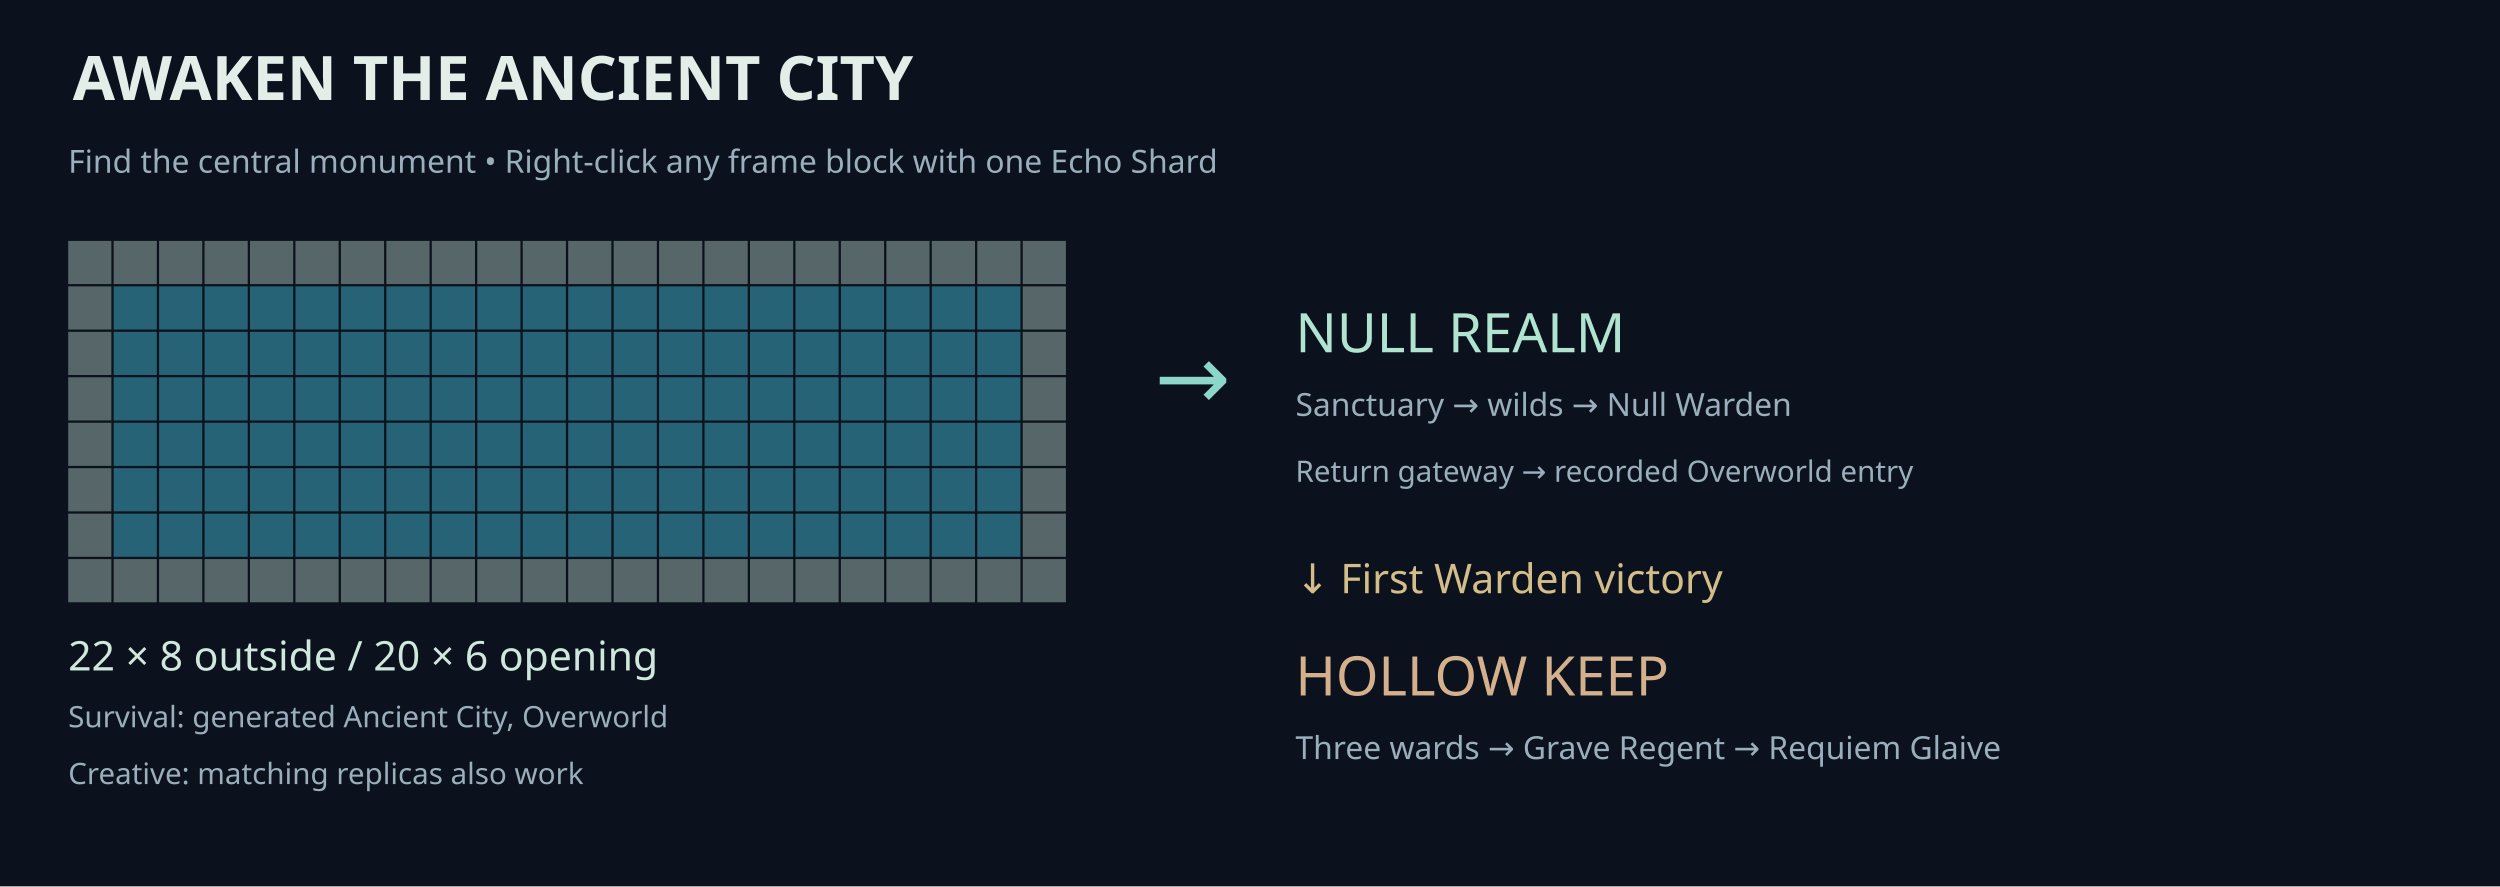
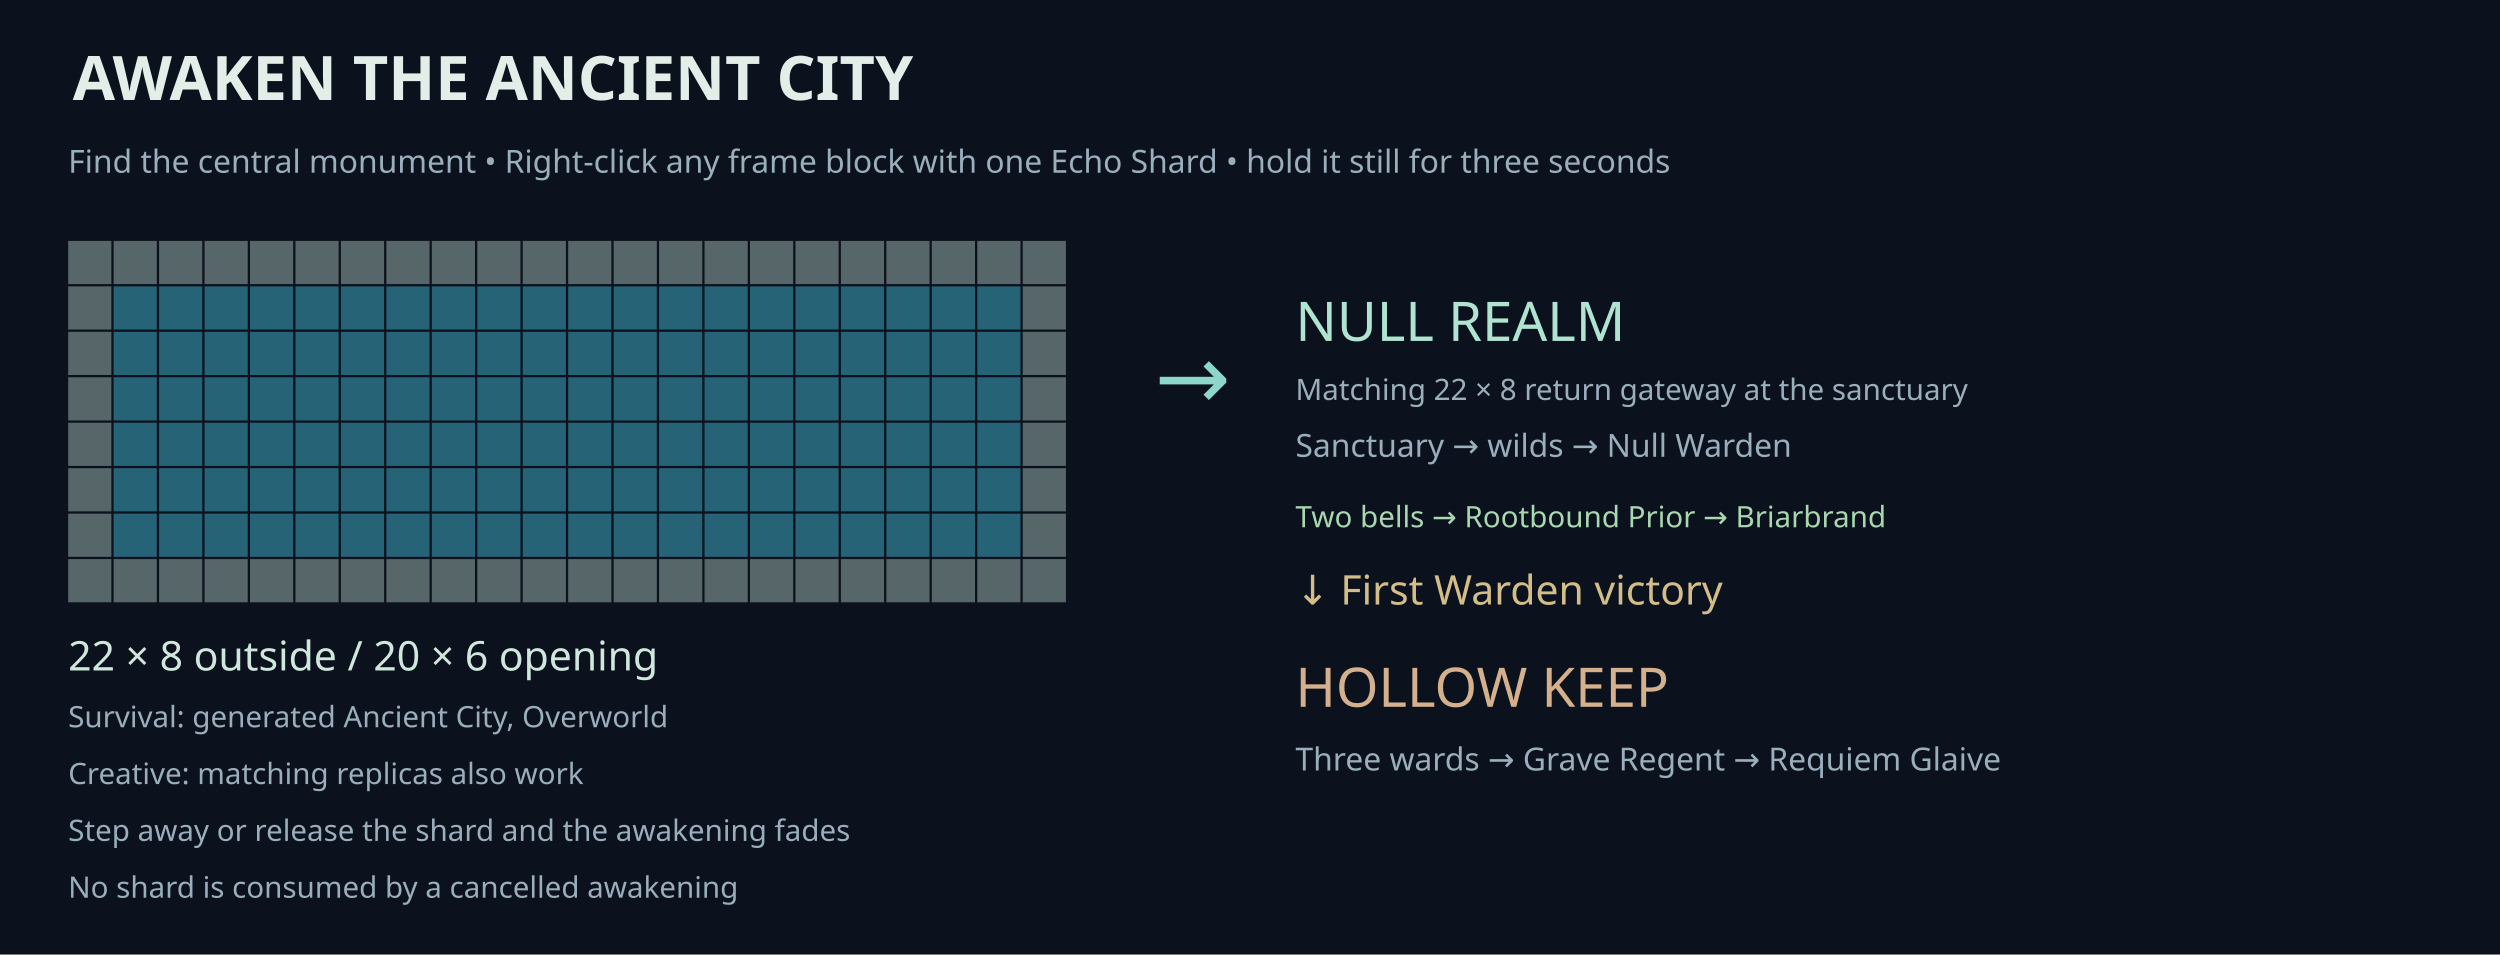
- <svg xmlns="http://www.w3.org/2000/svg" width="1100" height="390" viewBox="0 0 1100 390" role="img" aria-labelledby="title desc">
+ <svg xmlns="http://www.w3.org/2000/svg" width="1100" height="420" viewBox="0 0 1100 420" role="img" aria-labelledby="title desc">
  <rect width="100%" height="100%" fill="#0b121d" />
  <text x="32" y="44" fill="#e2eee7" font-family="sans-serif" font-size="27" font-weight="bold">AWAKEN THE ANCIENT CITY</text>
-   <text x="30" y="76" fill="#9aaebc" font-family="sans-serif" font-size="14">Find the central monument • Right-click any frame block with one Echo Shard</text>
+   <text x="30" y="76" fill="#9aaebc" font-family="sans-serif" font-size="14">Find the central monument • Right-click any frame block with one Echo Shard • hold it still for three seconds</text>
  <rect x="30" y="106" width="19" height="19" fill="#566669" />
  <rect x="50" y="106" width="19" height="19" fill="#566669" />
  <rect x="70" y="106" width="19" height="19" fill="#566669" />
  <rect x="90" y="106" width="19" height="19" fill="#566669" />
  <rect x="110" y="106" width="19" height="19" fill="#566669" />
  <rect x="130" y="106" width="19" height="19" fill="#566669" />
  <rect x="150" y="106" width="19" height="19" fill="#566669" />
  <rect x="170" y="106" width="19" height="19" fill="#566669" />
  <rect x="190" y="106" width="19" height="19" fill="#566669" />
  <rect x="210" y="106" width="19" height="19" fill="#566669" />
  <rect x="230" y="106" width="19" height="19" fill="#566669" />
  <rect x="250" y="106" width="19" height="19" fill="#566669" />
  <rect x="270" y="106" width="19" height="19" fill="#566669" />
  <rect x="290" y="106" width="19" height="19" fill="#566669" />
  <rect x="310" y="106" width="19" height="19" fill="#566669" />
  <rect x="330" y="106" width="19" height="19" fill="#566669" />
  <rect x="350" y="106" width="19" height="19" fill="#566669" />
  <rect x="370" y="106" width="19" height="19" fill="#566669" />
  <rect x="390" y="106" width="19" height="19" fill="#566669" />
  <rect x="410" y="106" width="19" height="19" fill="#566669" />
  <rect x="430" y="106" width="19" height="19" fill="#566669" />
  <rect x="450" y="106" width="19" height="19" fill="#566669" />
  <rect x="30" y="126" width="19" height="19" fill="#566669" />
  <rect x="50" y="126" width="19" height="19" fill="#266376" />
  <rect x="70" y="126" width="19" height="19" fill="#266376" />
  <rect x="90" y="126" width="19" height="19" fill="#266376" />
  <rect x="110" y="126" width="19" height="19" fill="#266376" />
  <rect x="130" y="126" width="19" height="19" fill="#266376" />
  <rect x="150" y="126" width="19" height="19" fill="#266376" />
  <rect x="170" y="126" width="19" height="19" fill="#266376" />
  <rect x="190" y="126" width="19" height="19" fill="#266376" />
  <rect x="210" y="126" width="19" height="19" fill="#266376" />
  <rect x="230" y="126" width="19" height="19" fill="#266376" />
  <rect x="250" y="126" width="19" height="19" fill="#266376" />
  <rect x="270" y="126" width="19" height="19" fill="#266376" />
  <rect x="290" y="126" width="19" height="19" fill="#266376" />
  <rect x="310" y="126" width="19" height="19" fill="#266376" />
  <rect x="330" y="126" width="19" height="19" fill="#266376" />
  <rect x="350" y="126" width="19" height="19" fill="#266376" />
  <rect x="370" y="126" width="19" height="19" fill="#266376" />
  <rect x="390" y="126" width="19" height="19" fill="#266376" />
  <rect x="410" y="126" width="19" height="19" fill="#266376" />
  <rect x="430" y="126" width="19" height="19" fill="#266376" />
  <rect x="450" y="126" width="19" height="19" fill="#566669" />
  <rect x="30" y="146" width="19" height="19" fill="#566669" />
  <rect x="50" y="146" width="19" height="19" fill="#266376" />
  <rect x="70" y="146" width="19" height="19" fill="#266376" />
  <rect x="90" y="146" width="19" height="19" fill="#266376" />
  <rect x="110" y="146" width="19" height="19" fill="#266376" />
  <rect x="130" y="146" width="19" height="19" fill="#266376" />
  <rect x="150" y="146" width="19" height="19" fill="#266376" />
  <rect x="170" y="146" width="19" height="19" fill="#266376" />
  <rect x="190" y="146" width="19" height="19" fill="#266376" />
  <rect x="210" y="146" width="19" height="19" fill="#266376" />
  <rect x="230" y="146" width="19" height="19" fill="#266376" />
  <rect x="250" y="146" width="19" height="19" fill="#266376" />
  <rect x="270" y="146" width="19" height="19" fill="#266376" />
  <rect x="290" y="146" width="19" height="19" fill="#266376" />
  <rect x="310" y="146" width="19" height="19" fill="#266376" />
  <rect x="330" y="146" width="19" height="19" fill="#266376" />
  <rect x="350" y="146" width="19" height="19" fill="#266376" />
  <rect x="370" y="146" width="19" height="19" fill="#266376" />
  <rect x="390" y="146" width="19" height="19" fill="#266376" />
  <rect x="410" y="146" width="19" height="19" fill="#266376" />
  <rect x="430" y="146" width="19" height="19" fill="#266376" />
  <rect x="450" y="146" width="19" height="19" fill="#566669" />
  <rect x="30" y="166" width="19" height="19" fill="#566669" />
  <rect x="50" y="166" width="19" height="19" fill="#266376" />
  <rect x="70" y="166" width="19" height="19" fill="#266376" />
  <rect x="90" y="166" width="19" height="19" fill="#266376" />
  <rect x="110" y="166" width="19" height="19" fill="#266376" />
  <rect x="130" y="166" width="19" height="19" fill="#266376" />
  <rect x="150" y="166" width="19" height="19" fill="#266376" />
  <rect x="170" y="166" width="19" height="19" fill="#266376" />
  <rect x="190" y="166" width="19" height="19" fill="#266376" />
  <rect x="210" y="166" width="19" height="19" fill="#266376" />
  <rect x="230" y="166" width="19" height="19" fill="#266376" />
  <rect x="250" y="166" width="19" height="19" fill="#266376" />
  <rect x="270" y="166" width="19" height="19" fill="#266376" />
  <rect x="290" y="166" width="19" height="19" fill="#266376" />
  <rect x="310" y="166" width="19" height="19" fill="#266376" />
  <rect x="330" y="166" width="19" height="19" fill="#266376" />
  <rect x="350" y="166" width="19" height="19" fill="#266376" />
  <rect x="370" y="166" width="19" height="19" fill="#266376" />
  <rect x="390" y="166" width="19" height="19" fill="#266376" />
  <rect x="410" y="166" width="19" height="19" fill="#266376" />
  <rect x="430" y="166" width="19" height="19" fill="#266376" />
  <rect x="450" y="166" width="19" height="19" fill="#566669" />
  <rect x="30" y="186" width="19" height="19" fill="#566669" />
  <rect x="50" y="186" width="19" height="19" fill="#266376" />
  <rect x="70" y="186" width="19" height="19" fill="#266376" />
  <rect x="90" y="186" width="19" height="19" fill="#266376" />
  <rect x="110" y="186" width="19" height="19" fill="#266376" />
  <rect x="130" y="186" width="19" height="19" fill="#266376" />
  <rect x="150" y="186" width="19" height="19" fill="#266376" />
  <rect x="170" y="186" width="19" height="19" fill="#266376" />
  <rect x="190" y="186" width="19" height="19" fill="#266376" />
  <rect x="210" y="186" width="19" height="19" fill="#266376" />
  <rect x="230" y="186" width="19" height="19" fill="#266376" />
  <rect x="250" y="186" width="19" height="19" fill="#266376" />
  <rect x="270" y="186" width="19" height="19" fill="#266376" />
  <rect x="290" y="186" width="19" height="19" fill="#266376" />
  <rect x="310" y="186" width="19" height="19" fill="#266376" />
  <rect x="330" y="186" width="19" height="19" fill="#266376" />
  <rect x="350" y="186" width="19" height="19" fill="#266376" />
  <rect x="370" y="186" width="19" height="19" fill="#266376" />
  <rect x="390" y="186" width="19" height="19" fill="#266376" />
  <rect x="410" y="186" width="19" height="19" fill="#266376" />
  <rect x="430" y="186" width="19" height="19" fill="#266376" />
  <rect x="450" y="186" width="19" height="19" fill="#566669" />
  <rect x="30" y="206" width="19" height="19" fill="#566669" />
  <rect x="50" y="206" width="19" height="19" fill="#266376" />
  <rect x="70" y="206" width="19" height="19" fill="#266376" />
  <rect x="90" y="206" width="19" height="19" fill="#266376" />
  <rect x="110" y="206" width="19" height="19" fill="#266376" />
  <rect x="130" y="206" width="19" height="19" fill="#266376" />
  <rect x="150" y="206" width="19" height="19" fill="#266376" />
  <rect x="170" y="206" width="19" height="19" fill="#266376" />
  <rect x="190" y="206" width="19" height="19" fill="#266376" />
  <rect x="210" y="206" width="19" height="19" fill="#266376" />
  <rect x="230" y="206" width="19" height="19" fill="#266376" />
  <rect x="250" y="206" width="19" height="19" fill="#266376" />
  <rect x="270" y="206" width="19" height="19" fill="#266376" />
  <rect x="290" y="206" width="19" height="19" fill="#266376" />
  <rect x="310" y="206" width="19" height="19" fill="#266376" />
  <rect x="330" y="206" width="19" height="19" fill="#266376" />
  <rect x="350" y="206" width="19" height="19" fill="#266376" />
  <rect x="370" y="206" width="19" height="19" fill="#266376" />
  <rect x="390" y="206" width="19" height="19" fill="#266376" />
  <rect x="410" y="206" width="19" height="19" fill="#266376" />
  <rect x="430" y="206" width="19" height="19" fill="#266376" />
  <rect x="450" y="206" width="19" height="19" fill="#566669" />
  <rect x="30" y="226" width="19" height="19" fill="#566669" />
  <rect x="50" y="226" width="19" height="19" fill="#266376" />
  <rect x="70" y="226" width="19" height="19" fill="#266376" />
  <rect x="90" y="226" width="19" height="19" fill="#266376" />
  <rect x="110" y="226" width="19" height="19" fill="#266376" />
  <rect x="130" y="226" width="19" height="19" fill="#266376" />
  <rect x="150" y="226" width="19" height="19" fill="#266376" />
  <rect x="170" y="226" width="19" height="19" fill="#266376" />
  <rect x="190" y="226" width="19" height="19" fill="#266376" />
  <rect x="210" y="226" width="19" height="19" fill="#266376" />
  <rect x="230" y="226" width="19" height="19" fill="#266376" />
  <rect x="250" y="226" width="19" height="19" fill="#266376" />
  <rect x="270" y="226" width="19" height="19" fill="#266376" />
  <rect x="290" y="226" width="19" height="19" fill="#266376" />
  <rect x="310" y="226" width="19" height="19" fill="#266376" />
  <rect x="330" y="226" width="19" height="19" fill="#266376" />
  <rect x="350" y="226" width="19" height="19" fill="#266376" />
  <rect x="370" y="226" width="19" height="19" fill="#266376" />
  <rect x="390" y="226" width="19" height="19" fill="#266376" />
  <rect x="410" y="226" width="19" height="19" fill="#266376" />
  <rect x="430" y="226" width="19" height="19" fill="#266376" />
  <rect x="450" y="226" width="19" height="19" fill="#566669" />
  <rect x="30" y="246" width="19" height="19" fill="#566669" />
  <rect x="50" y="246" width="19" height="19" fill="#566669" />
  <rect x="70" y="246" width="19" height="19" fill="#566669" />
  <rect x="90" y="246" width="19" height="19" fill="#566669" />
  <rect x="110" y="246" width="19" height="19" fill="#566669" />
  <rect x="130" y="246" width="19" height="19" fill="#566669" />
  <rect x="150" y="246" width="19" height="19" fill="#566669" />
  <rect x="170" y="246" width="19" height="19" fill="#566669" />
  <rect x="190" y="246" width="19" height="19" fill="#566669" />
  <rect x="210" y="246" width="19" height="19" fill="#566669" />
  <rect x="230" y="246" width="19" height="19" fill="#566669" />
  <rect x="250" y="246" width="19" height="19" fill="#566669" />
  <rect x="270" y="246" width="19" height="19" fill="#566669" />
  <rect x="290" y="246" width="19" height="19" fill="#566669" />
  <rect x="310" y="246" width="19" height="19" fill="#566669" />
  <rect x="330" y="246" width="19" height="19" fill="#566669" />
  <rect x="350" y="246" width="19" height="19" fill="#566669" />
  <rect x="370" y="246" width="19" height="19" fill="#566669" />
  <rect x="390" y="246" width="19" height="19" fill="#566669" />
  <rect x="410" y="246" width="19" height="19" fill="#566669" />
  <rect x="430" y="246" width="19" height="19" fill="#566669" />
  <rect x="450" y="246" width="19" height="19" fill="#566669" />
  <text x="30" y="295" fill="#cfe7dc" font-family="sans-serif" font-size="18">22 × 8 outside / 20 × 6 opening</text>
  <text x="30" y="320" fill="#9aaebc" font-family="sans-serif" font-size="13">Survival: generated Ancient City, Overworld</text>
  <text x="30" y="345" fill="#9aaebc" font-family="sans-serif" font-size="13">Creative: matching replicas also work</text>
+   <text x="30" y="370" fill="#9aaebc" font-family="sans-serif" font-size="13">Step away or release the shard and the awakening fades</text>
+   <text x="30" y="395" fill="#9aaebc" font-family="sans-serif" font-size="13">No shard is consumed by a cancelled awakening</text>
  <text x="508" y="180" fill="#8cd7c9" font-family="sans-serif" font-size="40">→</text>
-   <text x="570" y="155" fill="#b0e4d0" font-family="sans-serif" font-size="24">NULL REALM</text>
-   <text x="570" y="183" fill="#9aaebc" font-family="sans-serif" font-size="14">Sanctuary → wilds → Null Warden</text>
-   <text x="570" y="212" fill="#9aaebc" font-family="sans-serif" font-size="13">Return gateway → recorded Overworld entry</text>
-   <text x="570" y="261" fill="#d3bd88" font-family="sans-serif" font-size="18">↓ First Warden victory</text>
-   <text x="570" y="306" fill="#d4b18c" font-family="sans-serif" font-size="24">HOLLOW KEEP</text>
-   <text x="570" y="334" fill="#9aaebc" font-family="sans-serif" font-size="14">Three wards → Grave Regent → Requiem Glaive</text>
+   <text x="570" y="150" fill="#b0e4d0" font-family="sans-serif" font-size="24">NULL REALM</text>
+   <text x="570" y="176" fill="#9aaebc" font-family="sans-serif" font-size="13">Matching 22 × 8 return gateway at the sanctuary</text>
+   <text x="570" y="201" fill="#9aaebc" font-family="sans-serif" font-size="14">Sanctuary → wilds → Null Warden</text>
+   <text x="570" y="232" fill="#a9d8b0" font-family="sans-serif" font-size="13">Two bells → Rootbound Prior → Briarbrand</text>
+   <text x="570" y="266" fill="#d3bd88" font-family="sans-serif" font-size="18">↓ First Warden victory</text>
+   <text x="570" y="311" fill="#d4b18c" font-family="sans-serif" font-size="24">HOLLOW KEEP</text>
+   <text x="570" y="339" fill="#9aaebc" font-family="sans-serif" font-size="14">Three wards → Grave Regent → Requiem Glaive</text>
</svg>
